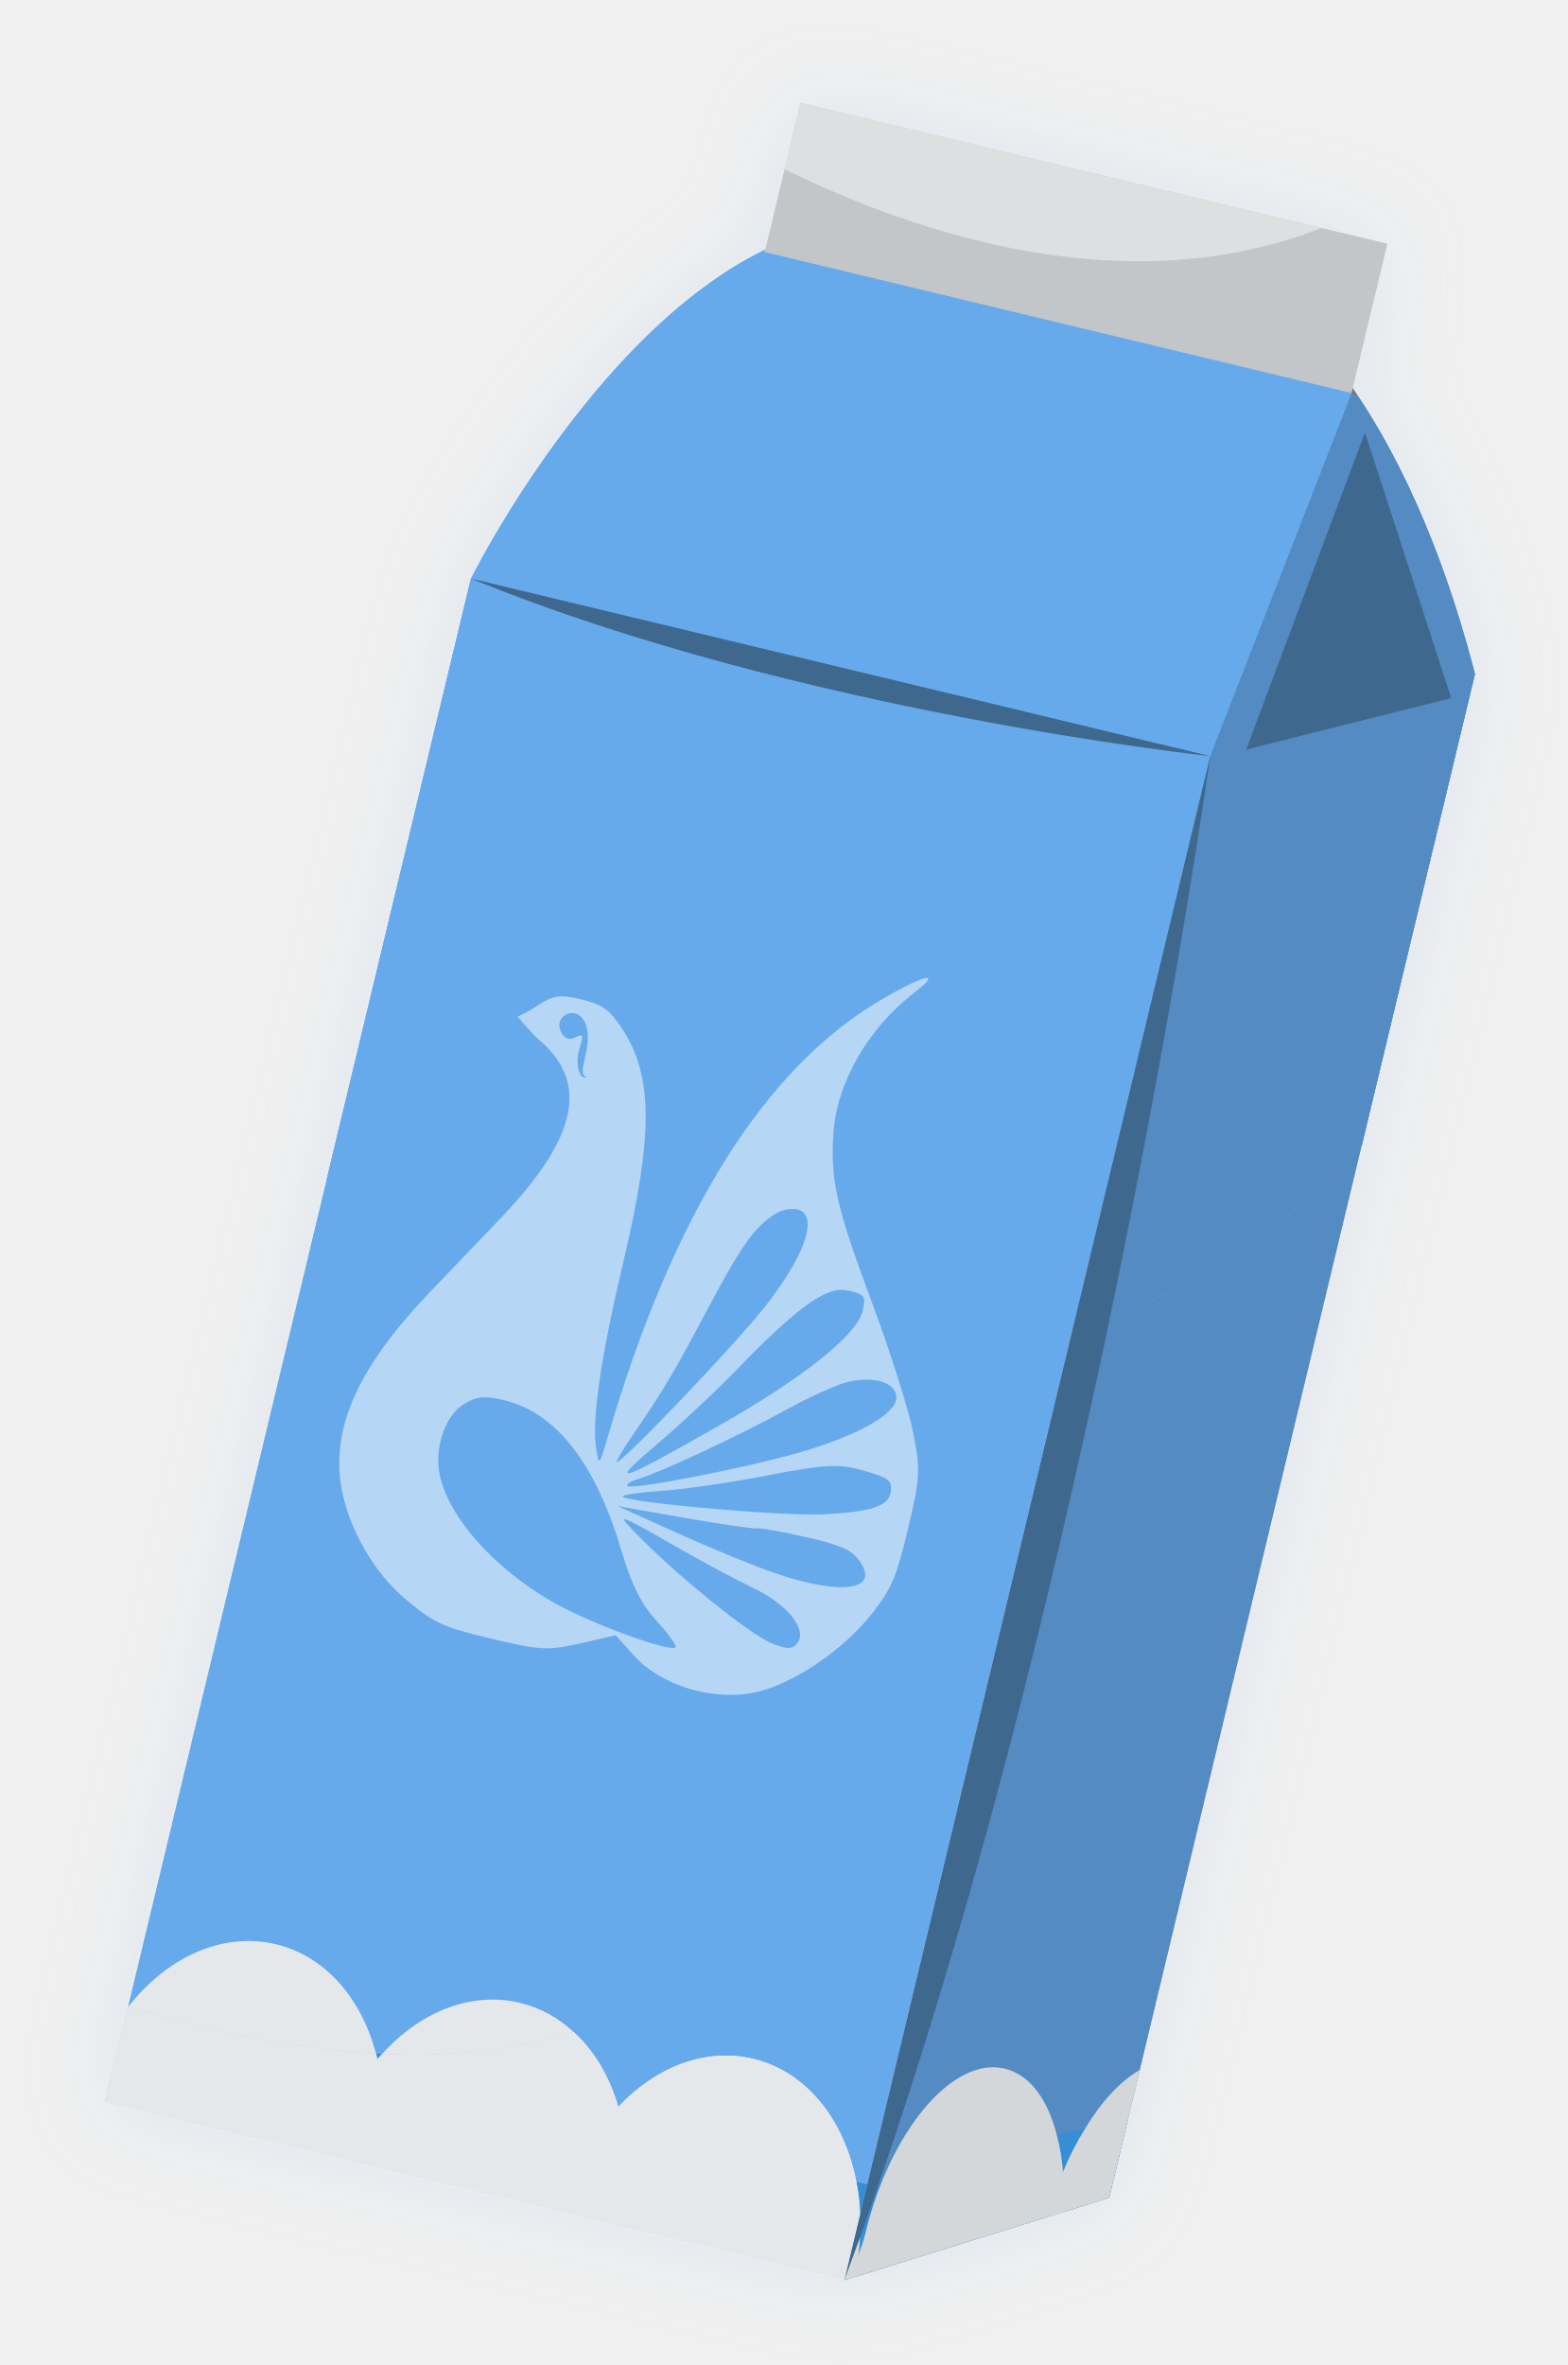
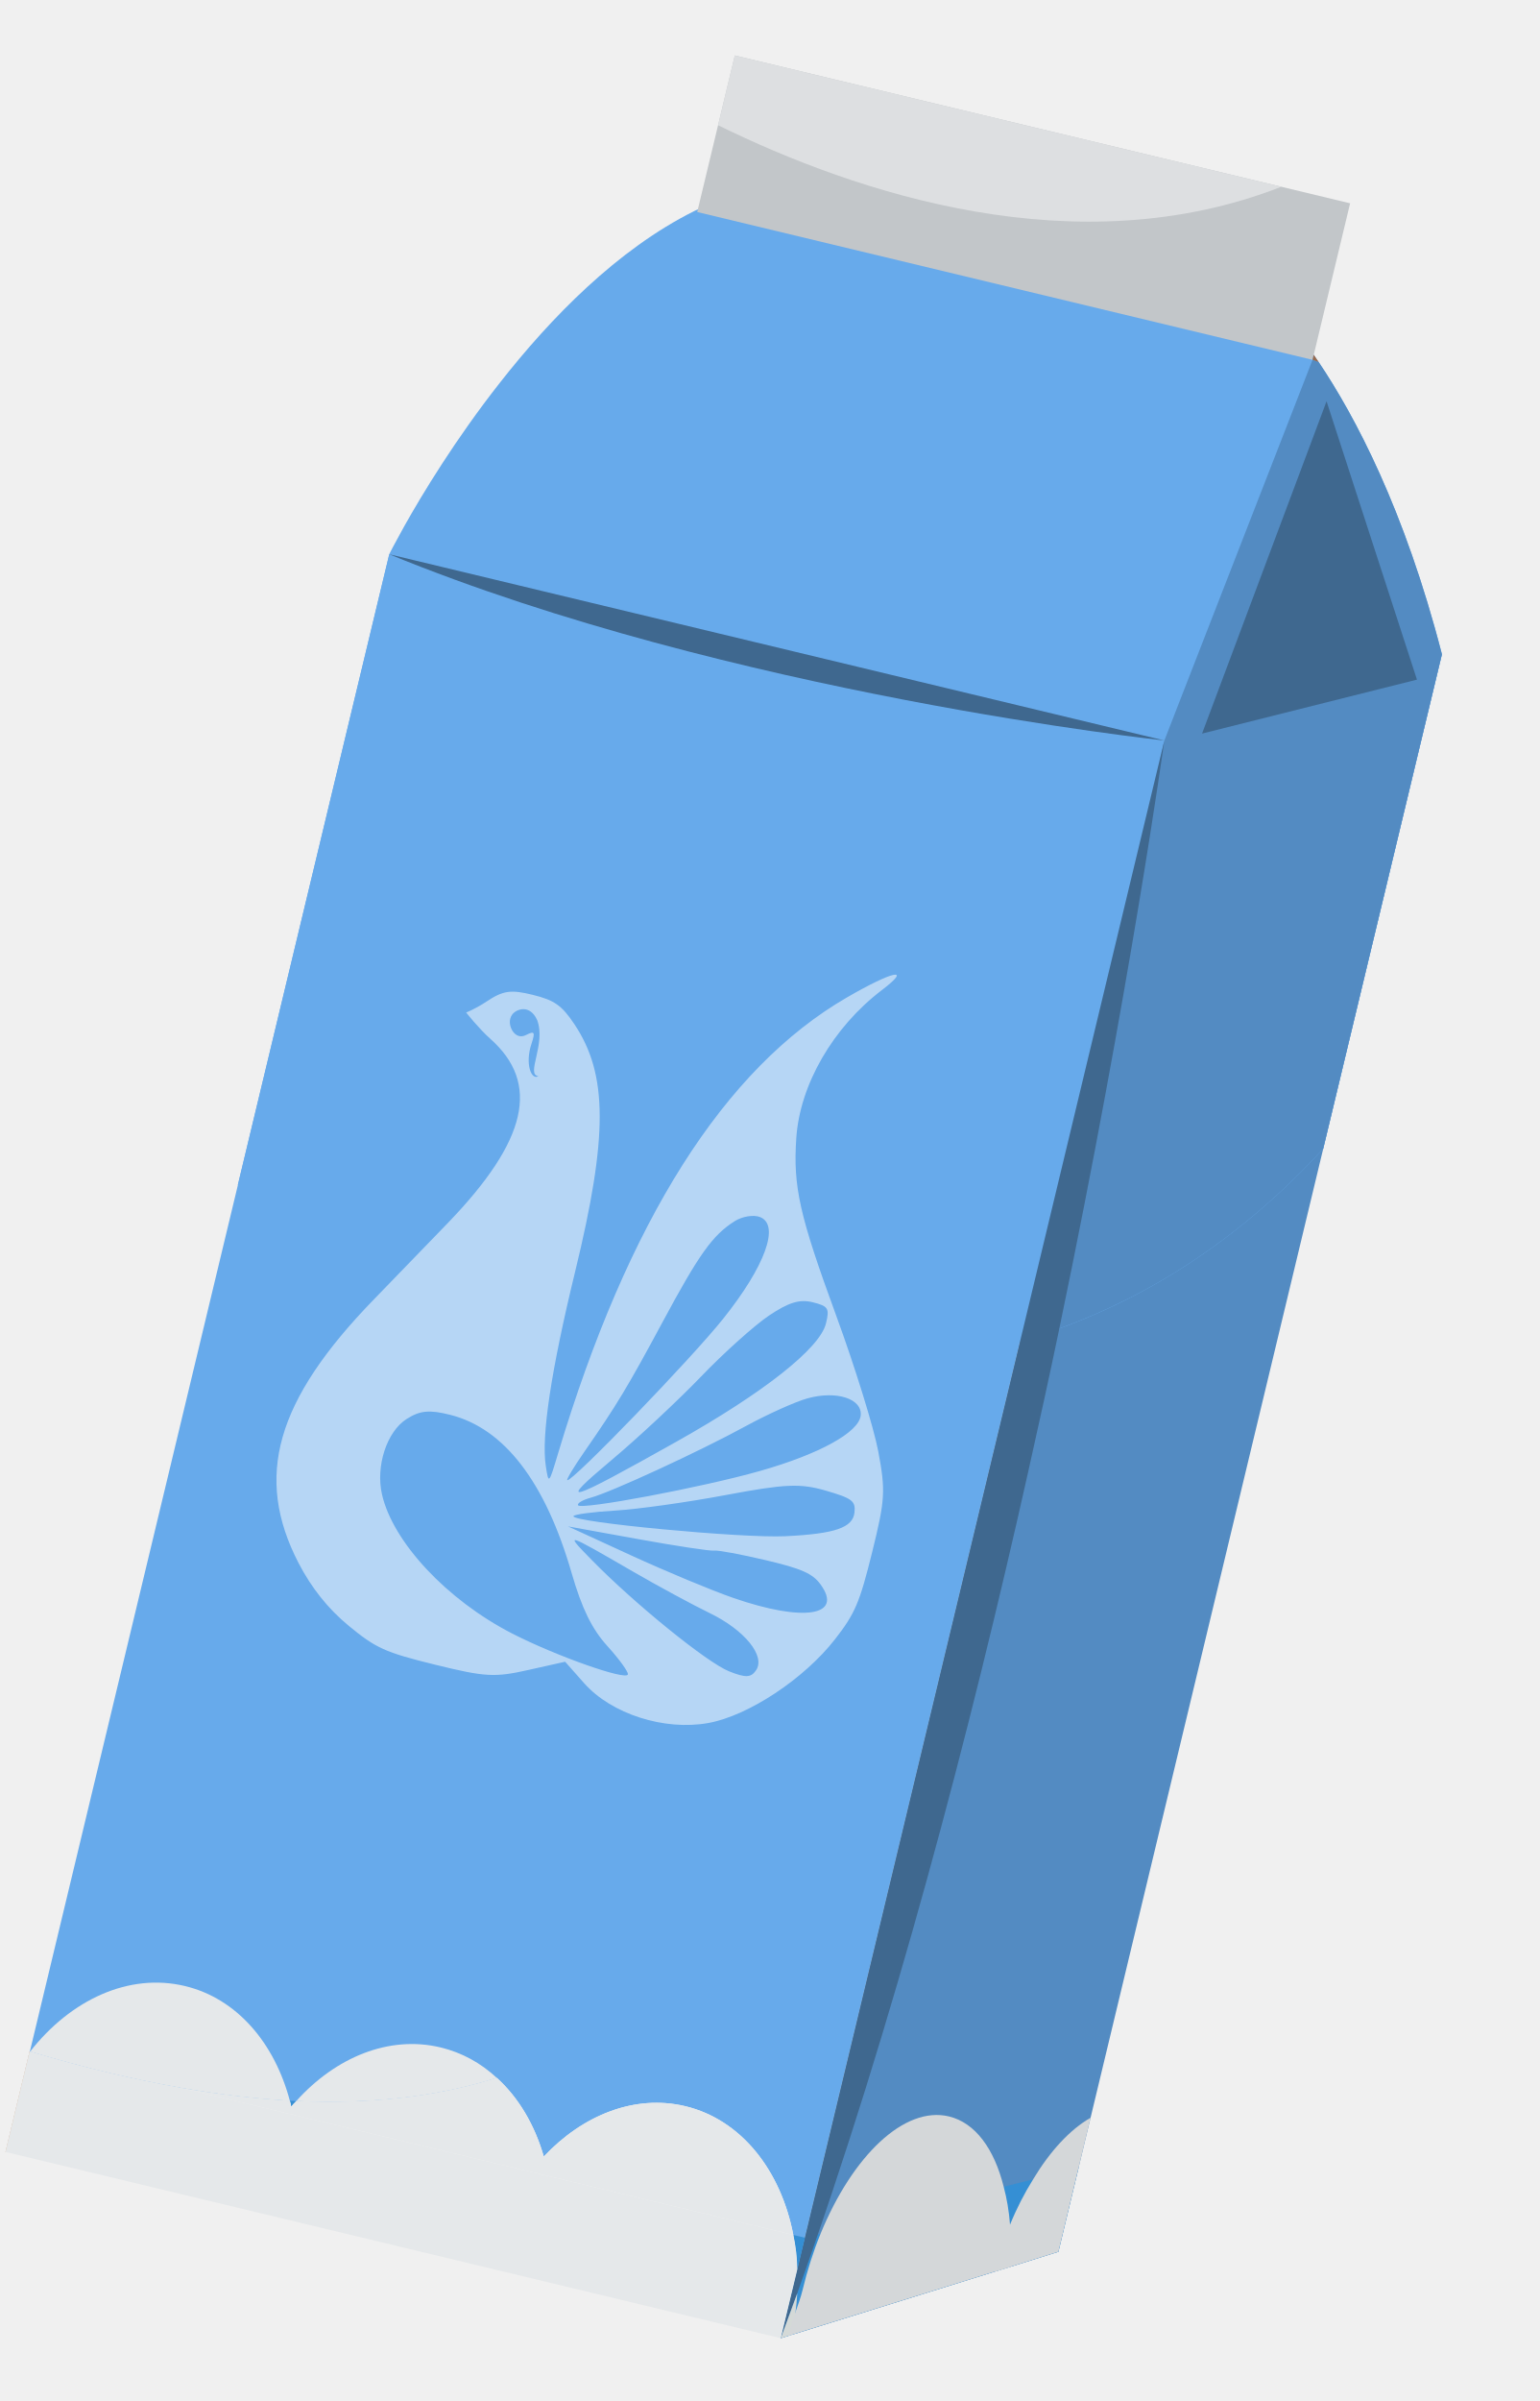
- <svg xmlns="http://www.w3.org/2000/svg" width="63" height="95" viewBox="0 0 63 95" fill="none">
-   <g filter="url(#filter0_d_106_728)">
-     <path d="M59.268 27.067L48.126 32.831L48.028 32.882L18.918 23.239L18.993 23.092L19.058 22.966L19.241 22.629L19.375 22.383L19.507 22.142C20.19 20.926 21.453 18.838 23.146 16.683C25.114 14.168 27.671 11.556 30.596 10.094C31.629 9.576 32.702 9.197 33.818 9.022L52.672 13.55C52.672 13.55 53.452 14.248 54.545 15.874C55.938 17.946 57.838 21.526 59.268 27.067Z" fill="#67AAEB" />
-     <path d="M18.922 23.239L5.138 80.636C5.14 80.628 5.151 80.62 5.153 80.611C7.221 81.233 9.148 81.686 10.946 82.003C12.423 82.262 13.808 82.423 15.11 82.496C15.131 82.567 15.152 82.639 15.162 82.718C15.217 82.645 15.283 82.575 15.356 82.506C18.306 82.641 20.85 82.315 23.043 81.619C23.875 82.373 24.494 83.421 24.843 84.633C26.345 83.034 28.342 82.242 30.268 82.704C32.41 83.218 33.931 85.161 34.407 87.636C34.497 88.059 34.553 88.503 34.557 88.963L48.628 30.372L18.922 23.238L18.922 23.239Z" fill="#67AAEB" />
-     <path d="M59.268 27.07L44.568 88.281L42.738 88.854L42.109 89.048L34.464 91.427L34.34 91.464L33.926 91.594L48.628 30.374L50.157 29.9L58.111 27.432L59.268 27.07Z" fill="#538BC2" />
-     <path d="M5.144 80.609L5.136 80.607L4.211 84.458L4.22 84.46L5.144 80.609Z" fill="#BF8D6D" />
-     <path d="M45.343 85.054L44.568 88.281L42.738 88.854L42.109 89.047L34.464 91.427L34.34 91.464L33.926 91.594L34.85 87.744L35.341 87.614L35.452 87.592L42.471 85.789L43.599 85.506L45.343 85.054Z" fill="#358FD4" />
-     <path d="M59.268 27.067L54.717 46.017C51.373 49.656 47.695 51.891 43.947 53.137L43.943 53.136C43.664 53.228 43.381 53.319 43.101 53.4C41.585 53.842 40.056 54.134 38.547 54.294C25.435 55.677 13.115 47.403 13.115 47.403L18.918 23.238L48.567 29.148L49.151 29.033L59.268 27.067Z" fill="#67AAEB" />
-     <path d="M59.268 27.067L54.717 46.017C51.565 49.446 48.122 51.624 44.599 52.908C44.38 52.991 44.163 53.065 43.947 53.137L43.942 53.136L48.126 32.83L48.63 30.373L49.151 29.033L54.309 15.788L54.544 15.873C55.938 17.946 57.838 21.526 59.268 27.067Z" fill="#538BC2" />
-     <path d="M55.749 9.79L32.165 4.125L30.724 10.124L54.309 15.788L55.749 9.79Z" fill="#C2C6C9" />
-     <path d="M34.563 89.855C34.561 89.864 34.561 89.864 34.559 89.873C34.344 90.452 34.139 91.025 33.926 91.595L48.628 30.375C48.628 30.375 47.306 39.941 44.602 52.913C44.235 54.679 43.835 56.504 43.411 58.391C41.188 68.323 38.247 79.575 34.563 89.855Z" fill="#3F688F" />
-     <path d="M54.846 17.376L50.074 30.109L58.311 28.042L54.846 17.376Z" fill="#3F688F" />
-     <path d="M15.356 82.507C15.282 82.576 15.218 82.646 15.162 82.719C15.152 82.641 15.132 82.569 15.111 82.497C15.196 82.498 15.272 82.498 15.356 82.507Z" fill="#358FD4" />
-     <path d="M5.144 80.609L5.153 80.611C5.151 80.62 5.14 80.628 5.138 80.636L5.144 80.609Z" fill="#358FD4" />
-     <path d="M34.851 87.744L34.558 88.964C34.553 88.504 34.497 88.061 34.408 87.637L34.851 87.744Z" fill="#358FD4" />
-     <path d="M18.916 23.237L48.629 30.373C48.629 30.373 32.017 28.608 18.916 23.237Z" fill="#3F688F" />
-     <path d="M53.113 9.156C45.278 12.222 36.843 9.407 31.523 6.799L32.165 4.125L53.113 9.156Z" fill="#DDDFE1" />
-     <path d="M54.544 15.873L54.355 15.596L54.309 15.788L54.544 15.873Z" fill="#996A4D" />
-     <path d="M5.124 80.653C5.127 80.644 5.129 80.634 5.138 80.636L4.219 84.46L4.211 84.458L5.124 80.653Z" fill="#E5EAE8" />
-     <path d="M15.11 82.497C13.808 82.423 12.423 82.263 10.946 82.004C9.148 81.687 7.222 81.234 5.153 80.612C6.71 78.625 8.939 77.584 11.089 78.1C13.079 78.577 14.524 80.282 15.11 82.497Z" fill="#E5E8EA" />
-     <path d="M23.044 81.62C20.851 82.317 18.306 82.643 15.356 82.507C16.869 80.825 18.917 79.979 20.887 80.452C21.71 80.65 22.434 81.053 23.044 81.62Z" fill="#E5E8EA" />
-     <path d="M34.408 87.637L10.947 82.003C12.424 82.262 13.809 82.423 15.111 82.496C15.132 82.568 15.153 82.64 15.163 82.718C15.218 82.645 15.283 82.575 15.357 82.507C18.307 82.641 20.851 82.315 23.044 81.619C23.876 82.373 24.495 83.421 24.844 84.633C26.346 83.034 28.343 82.242 30.269 82.704C32.41 83.22 33.932 85.163 34.408 87.637Z" fill="#E5E8EA" />
-     <path d="M34.557 88.964L33.926 91.594L4.22 84.46L5.138 80.636C5.14 80.628 5.151 80.62 5.153 80.611C7.221 81.233 9.149 81.686 10.946 82.003L34.407 87.637C34.498 88.061 34.554 88.504 34.557 88.964Z" fill="#E5E8EA" />
-     <path d="M34.34 91.464L33.926 91.594C34.139 91.024 34.343 90.452 34.559 89.873C34.531 90.391 34.459 90.928 34.34 91.464Z" fill="#D4D9D7" />
-     <path d="M42.738 88.854L42.109 89.047L34.252 91.492C34.307 90.942 34.625 90.319 34.76 89.758C34.944 88.99 35.176 88.262 35.452 87.592C36.678 84.598 38.666 82.686 40.373 83.096C41.386 83.339 42.11 84.345 42.47 85.788C42.591 86.237 42.675 86.725 42.713 87.242C42.763 87.752 42.766 88.297 42.738 88.854Z" fill="#D4D7D9" />
-     <path d="M45.8 83.147L44.568 88.281L42.738 88.854L42.109 89.047C42.281 88.41 42.482 87.808 42.714 87.243C42.971 86.608 43.273 86.029 43.599 85.506C44.252 84.42 45.013 83.599 45.8 83.147Z" fill="#D4D7D9" />
-     <path fill-rule="evenodd" clip-rule="evenodd" d="M35.395 40.167C30.703 42.922 27.045 48.768 24.423 57.709C24.075 58.894 24.068 58.9 23.955 58.191C23.771 57.044 24.136 54.532 25.039 50.722C26.267 45.543 26.247 43.174 24.958 41.264C24.468 40.539 24.185 40.341 23.35 40.14C22.502 39.937 22.212 39.981 21.571 40.413C21.15 40.696 20.801 40.832 20.801 40.832C20.801 40.832 21.298 41.452 21.73 41.831C23.667 43.529 23.177 45.722 20.151 48.898C19.53 49.549 18.26 50.875 17.329 51.846C13.589 55.741 12.77 58.671 14.501 61.965C14.998 62.91 15.643 63.709 16.428 64.349C17.484 65.211 17.832 65.366 19.752 65.827C21.674 66.288 22.043 66.308 23.318 66.013L24.74 65.685L25.474 66.504C26.529 67.68 28.562 68.318 30.247 68.001C31.775 67.713 33.9 66.29 35.074 64.77C35.841 63.776 36.016 63.36 36.482 61.423C36.97 59.395 36.988 59.075 36.696 57.565C36.522 56.659 35.783 54.323 35.056 52.375C33.62 48.53 33.369 47.442 33.482 45.571C33.606 43.521 34.866 41.315 36.731 39.879C37.907 38.972 37.152 39.136 35.395 40.167ZM22.556 41.483C22.482 41.344 22.418 41.103 22.567 40.898C22.717 40.694 23.24 40.482 23.526 41.109C23.875 42.038 23.088 43.2 23.583 43.255C23.318 43.425 23.057 42.79 23.312 42.013C23.458 41.569 23.425 41.513 23.111 41.676C22.813 41.83 22.63 41.622 22.556 41.483ZM28.401 52.642C29.785 50.031 30.296 49.308 31.138 48.768C31.431 48.579 31.872 48.507 32.118 48.606C32.877 48.912 32.318 50.481 30.73 52.498C29.523 54.031 24.991 58.781 24.782 58.73C24.734 58.719 25.02 58.235 25.417 57.655C26.66 55.842 27.07 55.153 28.401 52.642ZM29.881 54.732C30.761 53.807 31.93 52.746 32.48 52.373C33.23 51.865 33.646 51.736 34.148 51.857C34.747 52.001 34.801 52.086 34.661 52.668C34.432 53.62 32.293 55.33 28.95 57.233C24.723 59.639 24.357 59.745 26.476 57.947C27.469 57.103 29.002 55.657 29.881 54.732ZM31.628 56.608C32.454 56.152 33.508 55.671 33.971 55.539C35.08 55.225 36.078 55.541 36.014 56.186C35.95 56.829 34.438 57.672 32.166 58.333C29.983 58.968 25.31 59.877 25.2 59.688C25.156 59.613 25.372 59.481 25.681 59.396C26.468 59.178 29.839 57.598 31.628 56.608ZM26.628 59.882C27.494 59.825 29.403 59.546 30.87 59.261C33.136 58.821 33.712 58.792 34.693 59.071C35.705 59.359 35.842 59.462 35.797 59.9C35.739 60.486 35.057 60.724 33.147 60.827C31.475 60.917 24.969 60.34 25.025 60.107C25.041 60.04 25.762 59.939 26.628 59.882ZM17.683 59.318C17.428 58.233 17.853 56.906 18.612 56.419C19.124 56.09 19.478 56.054 20.278 56.25C22.353 56.759 23.938 58.798 24.969 62.284C25.37 63.642 25.759 64.426 26.354 65.073C26.808 65.568 27.166 66.055 27.149 66.155C27.105 66.409 24.394 65.471 22.708 64.619C20.203 63.353 18.112 61.148 17.683 59.318ZM27.498 60.968C28.972 61.227 30.288 61.418 30.424 61.394C30.559 61.37 31.448 61.529 32.399 61.748C33.781 62.065 34.207 62.25 34.514 62.669C35.4 63.874 33.867 64.118 31.167 63.202C30.346 62.922 28.581 62.2 27.246 61.597L24.819 60.499L27.498 60.968ZM31.024 66.016C30.178 65.683 27.396 63.456 25.743 61.788C24.67 60.705 24.682 60.708 27.322 62.216C28.298 62.774 29.621 63.48 30.261 63.785C31.611 64.428 32.427 65.42 32.061 65.969C31.868 66.257 31.662 66.267 31.024 66.016Z" fill="white" fill-opacity="0.52" />
-   </g>
-   <defs>
-     <filter id="filter0_d_106_728" x="0.811" y="0.725" width="61.857" height="94.269" filterUnits="userSpaceOnUse" color-interpolation-filters="sRGB">
-       <feFlood flood-opacity="0" result="BackgroundImageFix" />
-       <feColorMatrix in="SourceAlpha" type="matrix" values="0 0 0 0 0 0 0 0 0 0 0 0 0 0 0 0 0 0 127 0" result="hardAlpha" />
-       <feOffset />
-       <feGaussianBlur stdDeviation="1.7" />
-       <feComposite in2="hardAlpha" operator="out" />
-       <feColorMatrix type="matrix" values="0 0 0 0 0.592 0 0 0 0 0.761 0 0 0 0 0.925 0 0 0 0.21 0" />
-       <feBlend mode="normal" in2="BackgroundImageFix" result="effect1_dropShadow_106_728" />
-       <feBlend mode="normal" in="SourceGraphic" in2="effect1_dropShadow_106_728" result="shape" />
-     </filter>
-   </defs>
+ <svg xmlns="http://www.w3.org/2000/svg" width="59" height="92" viewBox="0 0 59 92" fill="none">
+   <path d="M55.268 25.067L44.126 30.831L44.028 30.882L14.918 21.239L14.993 21.092L15.058 20.966L15.241 20.629L15.375 20.383L15.507 20.142C16.19 18.926 17.453 16.838 19.146 14.683C21.114 12.168 23.671 9.556 26.596 8.094C27.629 7.576 28.702 7.197 29.818 7.022L48.672 11.55C48.672 11.55 49.452 12.248 50.545 13.874C51.938 15.946 53.838 19.526 55.268 25.067Z" fill="#67AAEB" />
+   <path d="M14.922 21.239L1.138 78.636C1.14 78.628 1.151 78.62 1.153 78.611C3.221 79.233 5.148 79.686 6.946 80.003C8.423 80.262 9.808 80.423 11.11 80.496C11.131 80.567 11.152 80.639 11.162 80.718C11.217 80.645 11.283 80.575 11.356 80.506C14.306 80.641 16.85 80.315 19.043 79.619C19.875 80.373 20.494 81.421 20.843 82.633C22.345 81.034 24.342 80.242 26.268 80.704C28.41 81.218 29.931 83.161 30.407 85.636C30.497 86.059 30.553 86.503 30.557 86.963L44.628 28.372L14.922 21.238L14.922 21.239Z" fill="#67AAEB" />
+   <path d="M55.268 25.07L40.568 86.281L38.738 86.854L38.109 87.048L30.464 89.427L30.34 89.464L29.926 89.594L44.628 28.374L46.157 27.9L54.111 25.432L55.268 25.07Z" fill="#538BC2" />
+   <path d="M1.144 78.609L1.135 78.607L0.211 82.458L0.22 82.46L1.144 78.609Z" fill="#BF8D6D" />
+   <path d="M41.343 83.054L40.568 86.281L38.738 86.854L38.109 87.047L30.464 89.427L30.34 89.464L29.926 89.594L30.85 85.744L31.341 85.614L31.451 85.592L38.471 83.789L39.599 83.506L41.343 83.054Z" fill="#358FD4" />
+   <path d="M55.268 25.067L50.717 44.017C47.373 47.656 43.695 49.891 39.947 51.137L39.943 51.136C39.664 51.228 39.381 51.319 39.101 51.4C37.585 51.842 36.056 52.134 34.547 52.294C21.435 53.677 9.115 45.403 9.115 45.403L14.918 21.238L44.567 27.148L45.151 27.033L55.268 25.067Z" fill="#67AAEB" />
+   <path d="M55.268 25.067L50.717 44.017C47.565 47.446 44.122 49.624 40.599 50.908C40.38 50.991 40.163 51.065 39.947 51.137L39.942 51.136L44.126 30.83L44.63 28.373L45.151 27.033L50.309 13.788L50.544 13.873C51.938 15.946 53.838 19.526 55.268 25.067Z" fill="#538BC2" />
+   <path d="M51.749 7.79L28.165 2.125L26.724 8.124L50.309 13.788L51.749 7.79Z" fill="#C2C6C9" />
+   <path d="M30.564 87.855C30.561 87.864 30.561 87.864 30.559 87.873C30.344 88.452 30.14 89.025 29.926 89.595L44.628 28.375C44.628 28.375 43.306 37.941 40.602 50.913C40.235 52.679 39.835 54.504 39.411 56.391C37.188 66.323 34.247 77.575 30.564 87.855Z" fill="#3F688F" />
+   <path d="M50.846 15.376L46.074 28.109L54.311 26.042L50.846 15.376Z" fill="#3F688F" />
+   <path d="M11.356 80.507C11.282 80.576 11.218 80.646 11.162 80.719C11.152 80.641 11.132 80.569 11.111 80.497C11.196 80.498 11.272 80.498 11.356 80.507Z" fill="#358FD4" />
+   <path d="M1.144 78.609L1.153 78.611C1.151 78.62 1.14 78.628 1.138 78.636L1.144 78.609Z" fill="#358FD4" />
+   <path d="M30.851 85.744L30.558 86.964C30.553 86.504 30.497 86.061 30.408 85.637L30.851 85.744Z" fill="#358FD4" />
+   <path d="M14.916 21.237L44.629 28.373C44.629 28.373 28.017 26.608 14.916 21.237Z" fill="#3F688F" />
+   <path d="M49.113 7.156C41.278 10.222 32.843 7.407 27.523 4.799L28.165 2.125L49.113 7.156Z" fill="#DDDFE1" />
+   <path d="M50.544 13.873L50.355 13.596L50.309 13.788L50.544 13.873Z" fill="#996A4D" />
+   <path d="M1.124 78.653C1.127 78.644 1.129 78.634 1.138 78.636L0.219 82.46L0.211 82.458L1.124 78.653Z" fill="#E5EAE8" />
+   <path d="M11.11 80.497C9.808 80.423 8.423 80.263 6.946 80.004C5.148 79.687 3.222 79.234 1.153 78.612C2.71 76.625 4.939 75.584 7.09 76.1C9.079 76.577 10.524 78.282 11.11 80.497Z" fill="#E5E8EA" />
+   <path d="M19.044 79.62C16.851 80.317 14.306 80.643 11.356 80.507C12.869 78.825 14.917 77.979 16.887 78.452C17.71 78.65 18.434 79.053 19.044 79.62Z" fill="#E5E8EA" />
+   <path d="M30.408 85.637L6.947 80.003C8.424 80.262 9.809 80.423 11.111 80.496C11.132 80.568 11.153 80.64 11.163 80.718C11.218 80.645 11.283 80.575 11.357 80.507C14.307 80.641 16.851 80.315 19.044 79.619C19.876 80.373 20.495 81.421 20.844 82.633C22.346 81.034 24.343 80.242 26.269 80.704C28.41 81.22 29.932 83.163 30.408 85.637Z" fill="#E5E8EA" />
+   <path d="M30.558 86.964L29.926 89.594L0.22 82.46L1.138 78.636C1.14 78.628 1.151 78.62 1.153 78.611C3.221 79.233 5.149 79.686 6.946 80.003L30.407 85.637C30.498 86.061 30.554 86.504 30.558 86.964Z" fill="#E5E8EA" />
+   <path d="M30.34 89.464L29.926 89.594C30.139 89.024 30.343 88.452 30.559 87.873C30.53 88.391 30.459 88.928 30.34 89.464Z" fill="#D4D9D7" />
+   <path d="M38.738 86.854L38.109 87.047L30.252 89.492C30.308 88.942 30.625 88.319 30.759 87.758C30.944 86.99 31.176 86.262 31.451 85.592C32.678 82.598 34.666 80.686 36.373 81.096C37.386 81.339 38.11 82.345 38.47 83.788C38.591 84.237 38.675 84.725 38.713 85.242C38.763 85.752 38.766 86.297 38.738 86.854Z" fill="#D4D7D9" />
+   <path d="M41.8 81.147L40.568 86.281L38.738 86.854L38.109 87.047C38.281 86.41 38.482 85.808 38.714 85.243C38.971 84.608 39.273 84.029 39.599 83.506C40.252 82.42 41.013 81.599 41.8 81.147Z" fill="#D4D7D9" />
+   <path fill-rule="evenodd" clip-rule="evenodd" d="M32.465 38.218C27.757 40.944 24.066 46.77 21.39 55.694C21.036 56.877 21.029 56.884 20.92 56.174C20.743 55.026 21.122 52.516 22.048 48.711C23.306 43.54 23.3 41.171 22.022 39.254C21.537 38.526 21.254 38.325 20.421 38.12C19.574 37.911 19.284 37.954 18.64 38.382C18.217 38.663 17.867 38.797 17.867 38.797C17.867 38.797 18.361 39.42 18.79 39.801C20.718 41.511 20.215 43.7 17.17 46.858C16.546 47.506 15.268 48.825 14.331 49.79C10.569 53.663 9.733 56.588 11.444 59.892C11.935 60.84 12.576 61.643 13.357 62.288C14.408 63.156 14.755 63.313 16.672 63.785C18.592 64.258 18.96 64.279 20.237 63.992L21.661 63.673L22.39 64.496C23.438 65.678 25.468 66.327 27.155 66.02C28.685 65.741 30.818 64.332 32 62.818C32.773 61.828 32.95 61.413 33.428 59.48C33.928 57.455 33.947 57.134 33.665 55.622C33.495 54.715 32.771 52.376 32.055 50.423C30.642 46.569 30.396 45.48 30.521 43.61C30.657 41.561 31.929 39.362 33.803 37.936C34.984 37.037 34.229 37.196 32.465 38.218ZM19.619 39.458C19.546 39.319 19.483 39.078 19.634 38.873C19.785 38.669 20.308 38.461 20.591 39.09C20.935 40.021 20.141 41.178 20.636 41.236C20.369 41.404 20.112 40.768 20.372 39.993C20.52 39.549 20.488 39.493 20.173 39.654C19.874 39.807 19.692 39.597 19.619 39.458ZM25.399 50.651C26.798 48.049 27.313 47.328 28.158 46.793C28.453 46.606 28.893 46.536 29.139 46.637C29.896 46.947 29.328 48.513 27.728 50.52C26.513 52.046 21.952 56.77 21.744 56.718C21.696 56.706 21.984 56.224 22.385 55.646C23.639 53.841 24.053 53.154 25.399 50.651ZM26.867 52.75C27.751 51.83 28.927 50.776 29.479 50.406C30.232 49.902 30.649 49.776 31.15 49.899C31.748 50.047 31.802 50.132 31.658 50.714C31.424 51.665 29.275 53.362 25.921 55.245C21.68 57.627 21.313 57.73 23.442 55.944C24.441 55.107 25.982 53.669 26.867 52.75ZM28.602 54.636C29.431 54.184 30.488 53.709 30.952 53.581C32.062 53.273 33.058 53.595 32.99 54.239C32.922 54.882 31.406 55.717 29.13 56.364C26.944 56.986 22.265 57.868 22.156 57.678C22.113 57.603 22.33 57.473 22.639 57.389C23.427 57.176 26.808 55.616 28.602 54.636ZM23.583 57.881C24.449 57.829 26.36 57.561 27.829 57.284C30.097 56.858 30.674 56.833 31.653 57.117C32.663 57.411 32.799 57.514 32.752 57.953C32.69 58.537 32.008 58.772 30.097 58.864C28.424 58.944 21.921 58.329 21.979 58.096C21.995 58.029 22.717 57.932 23.583 57.881ZM14.642 57.264C14.393 56.178 14.826 54.853 15.587 54.371C16.101 54.045 16.456 54.011 17.255 54.212C19.326 54.733 20.9 56.781 21.91 60.273C22.303 61.633 22.688 62.419 23.278 63.07C23.73 63.568 24.085 64.057 24.067 64.157C24.022 64.41 21.316 63.456 19.635 62.594C17.138 61.314 15.06 59.096 14.642 57.264ZM24.447 58.972C25.919 59.239 27.234 59.438 27.37 59.415C27.505 59.392 28.393 59.556 29.343 59.78C30.724 60.105 31.148 60.293 31.453 60.713C32.332 61.924 30.797 62.159 28.102 61.227C27.283 60.943 25.523 60.21 24.191 59.599L21.77 58.487L24.447 58.972ZM27.943 64.04C27.099 63.703 24.331 61.459 22.687 59.781C21.621 58.692 21.632 58.696 24.263 60.219C25.236 60.782 26.555 61.495 27.194 61.805C28.54 62.456 29.35 63.452 28.98 63.999C28.786 64.287 28.579 64.295 27.943 64.04Z" fill="white" fill-opacity="0.52" />
</svg>
